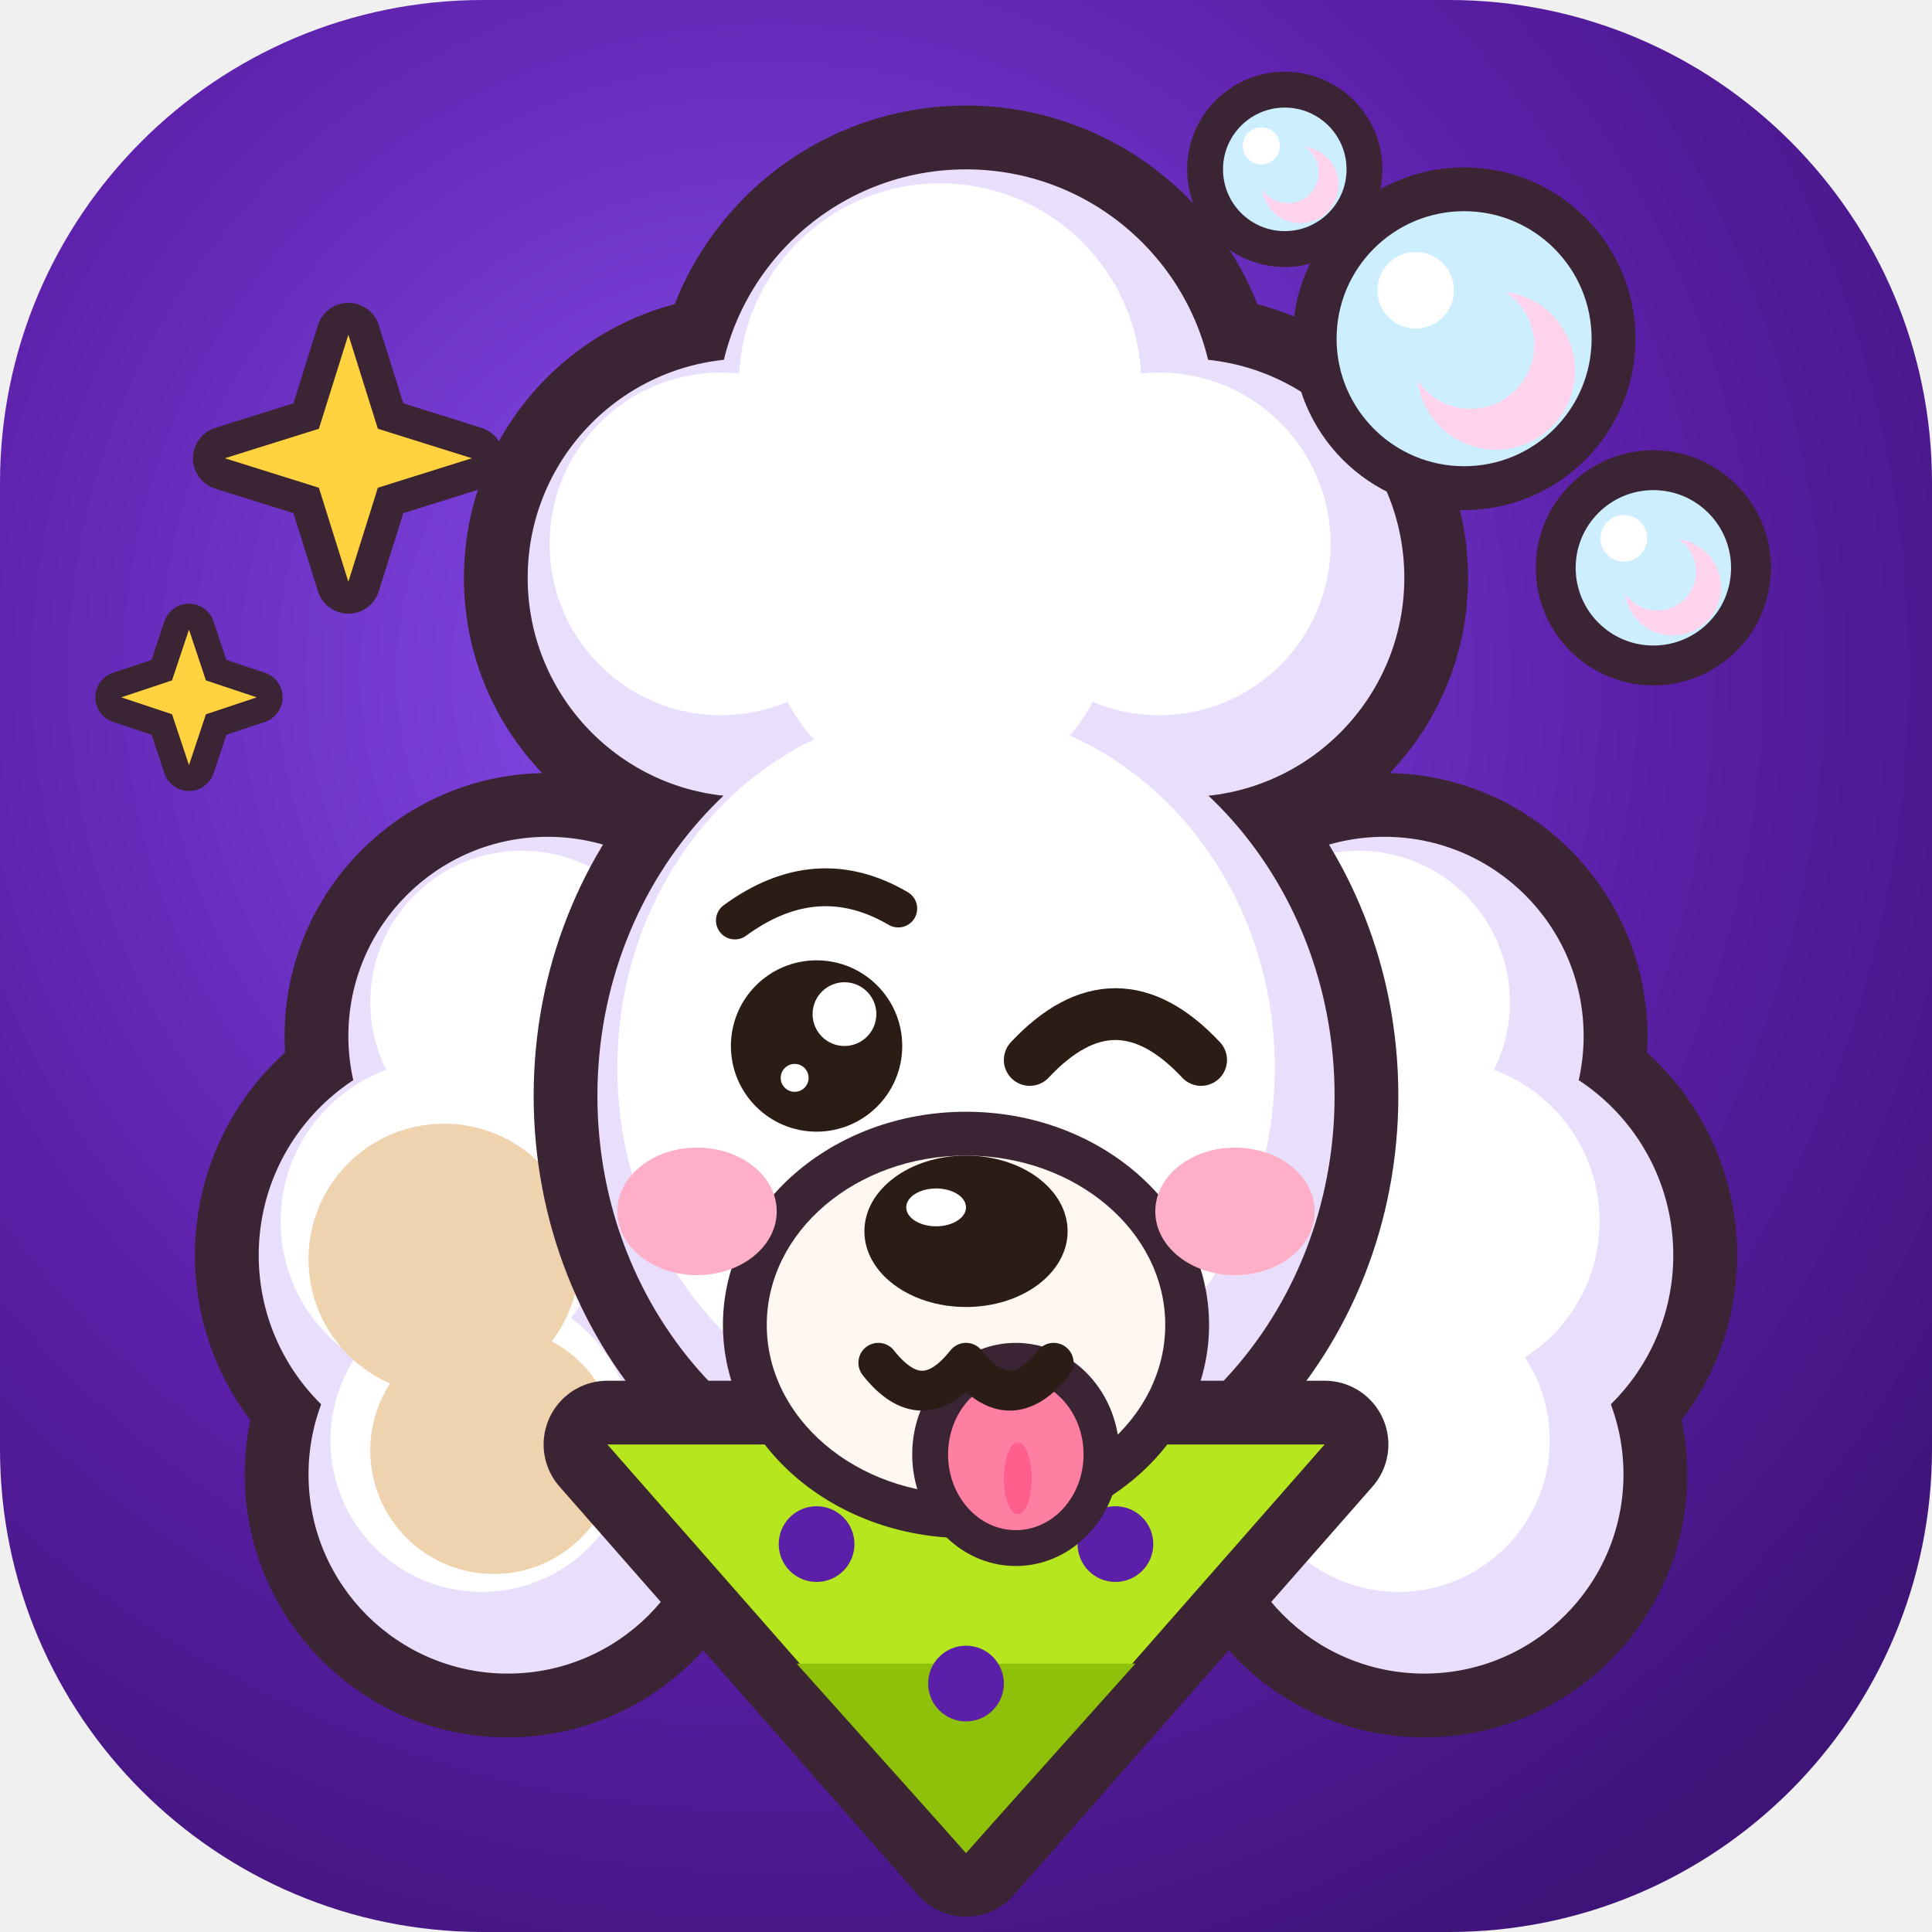
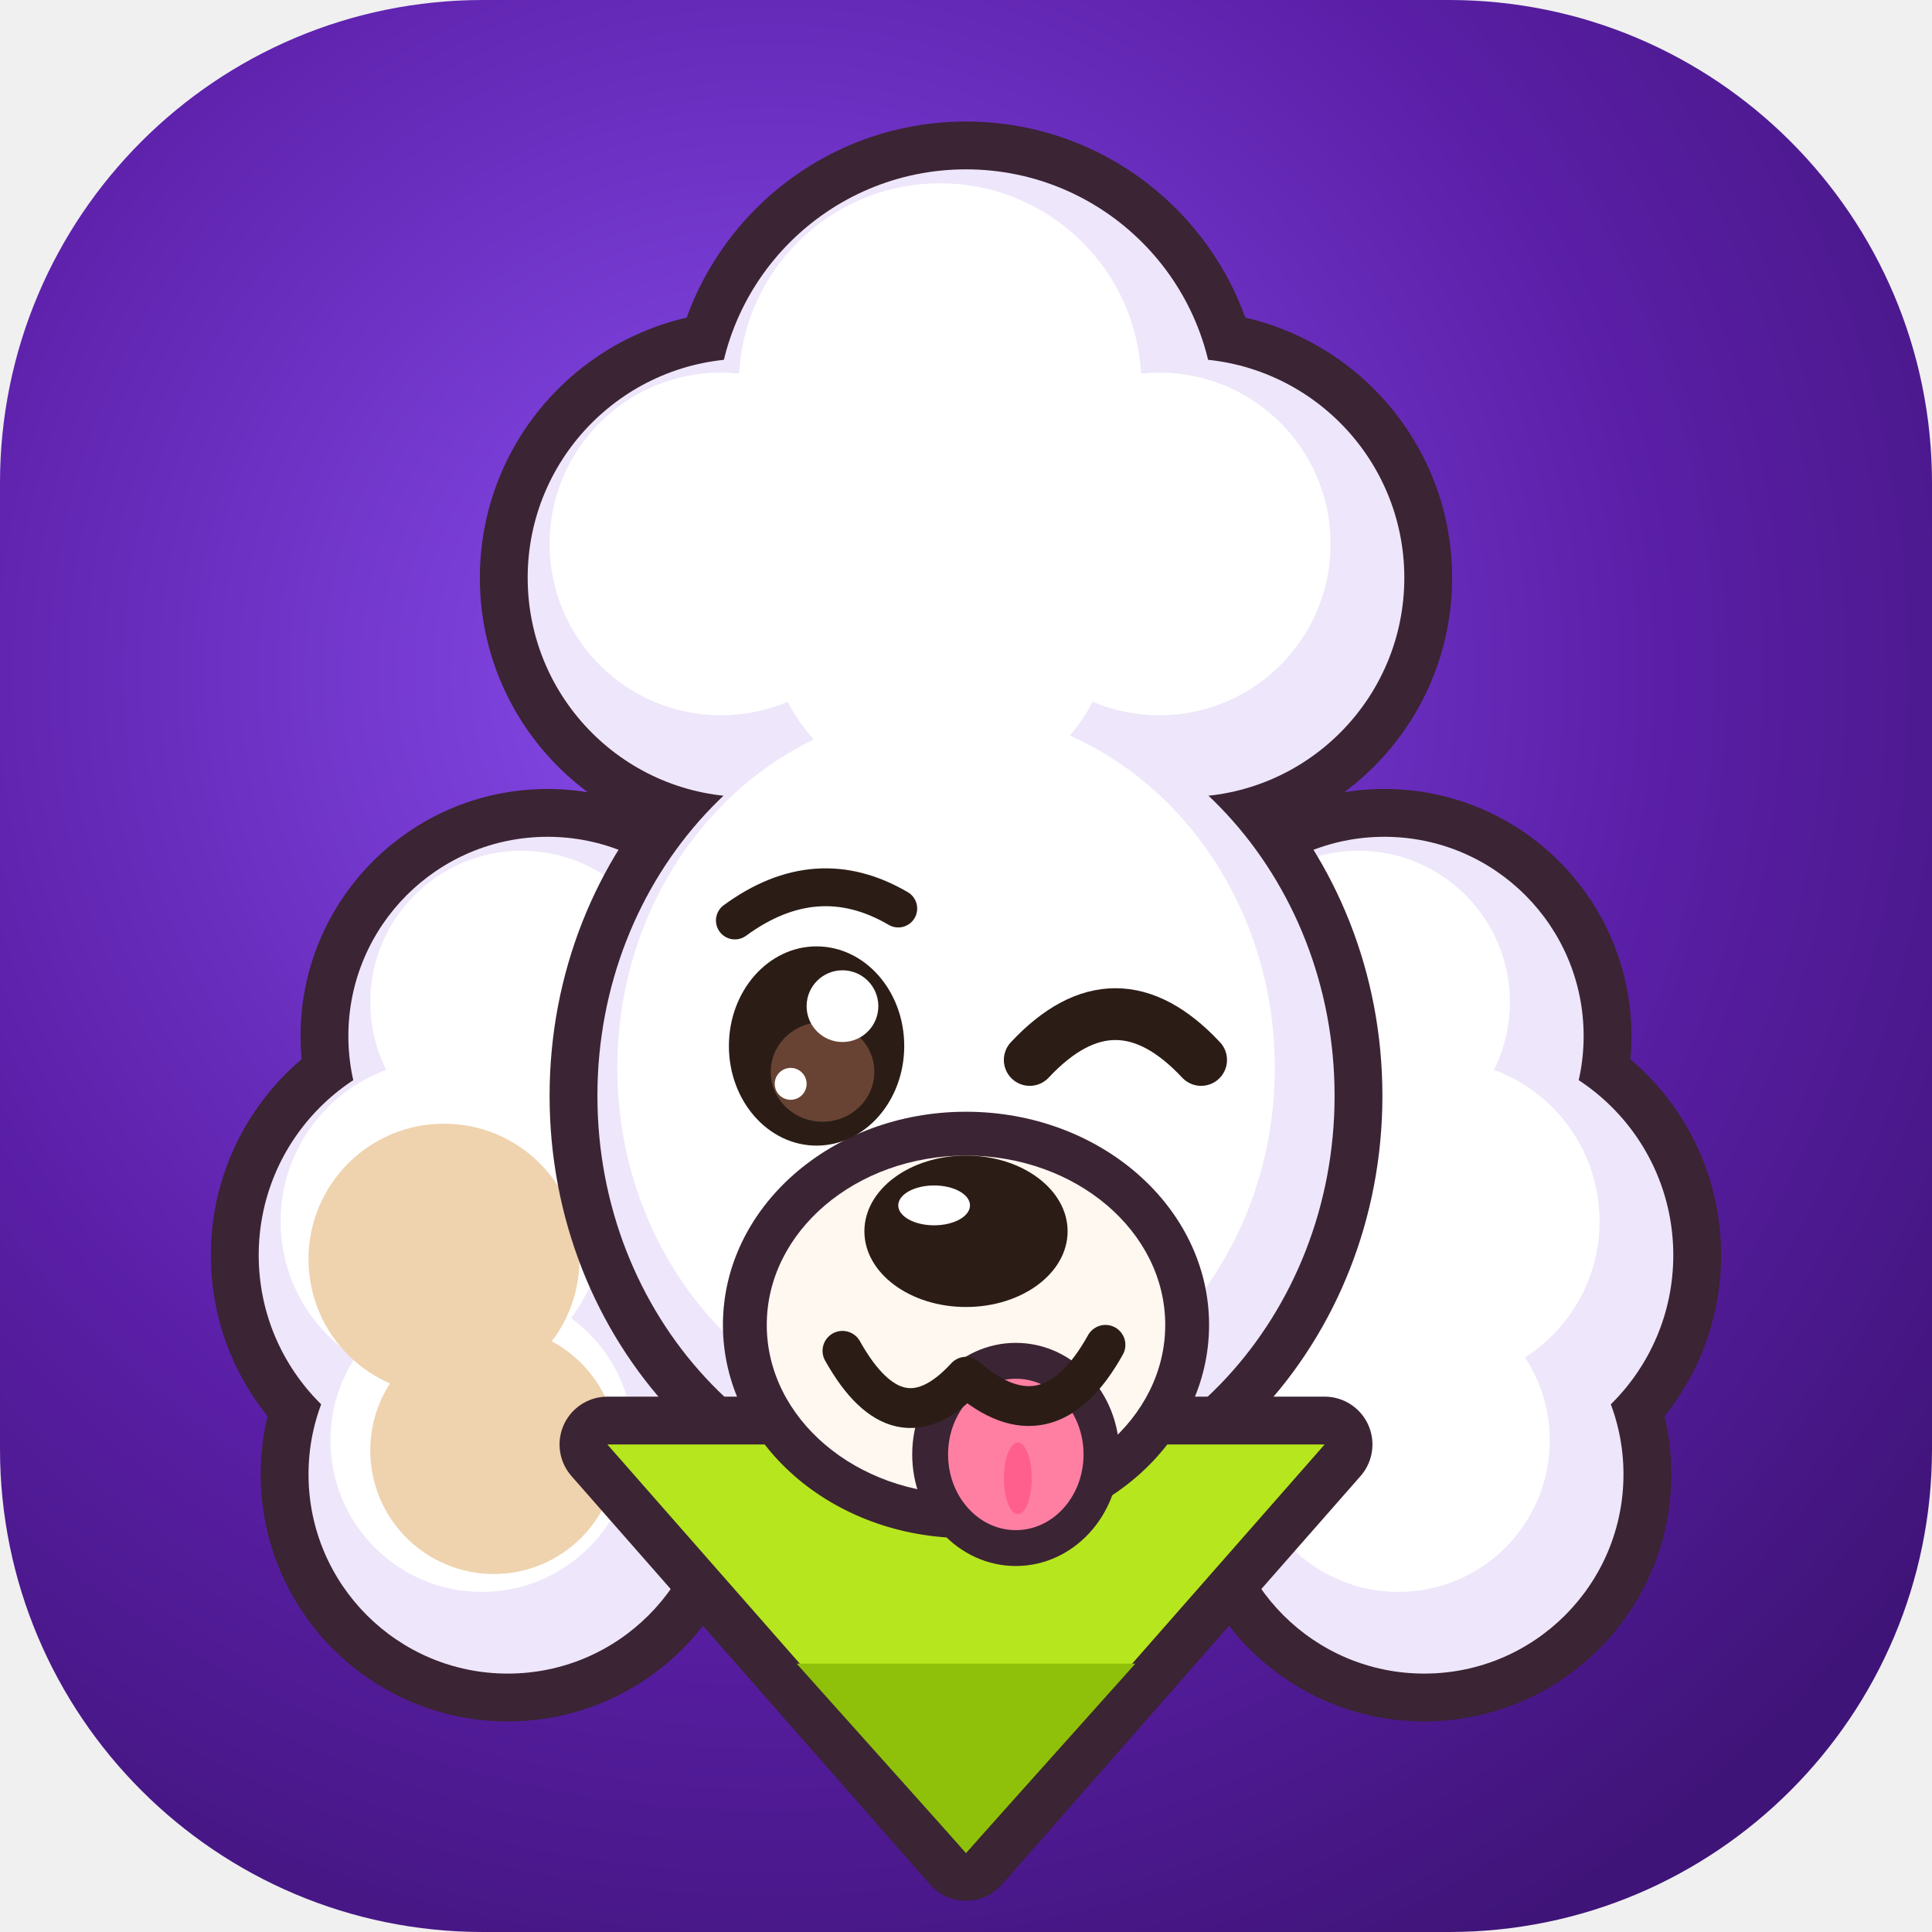
<svg xmlns="http://www.w3.org/2000/svg" viewBox="0 0 64 64">
  <defs>
    <radialGradient id="f" cx="40%" cy="35%" r="75%">
      <stop offset="0" stop-color="#8a4ff0" />
      <stop offset=".6" stop-color="#5b1fa8" />
      <stop offset="1" stop-color="#3f1478" />
    </radialGradient>
  </defs>
  <rect width="64" height="64" rx="16" fill="url(#f)" />
  <g transform="translate(-1.00 1.32) scale(0.66)">
-     <circle cx="29" cy="50" r="13.2" fill="#3b2433" />
-     <circle cx="25" cy="61" r="13.7" fill="#3b2433" />
-     <circle cx="27" cy="72" r="13.2" fill="#3b2433" />
-     <circle cx="71" cy="50" r="13.2" fill="#3b2433" />
-     <circle cx="75" cy="61" r="13.7" fill="#3b2433" />
-     <circle cx="73" cy="72" r="13.2" fill="#3b2433" />
-     <circle cx="29" cy="50" r="10" fill="#e9defb" />
-     <circle cx="25" cy="61" r="10.5" fill="#e9defb" />
-     <circle cx="27" cy="72" r="10" fill="#e9defb" />
-     <circle cx="71" cy="50" r="10" fill="#e9defb" />
-     <circle cx="75" cy="61" r="10.5" fill="#e9defb" />
-     <circle cx="73" cy="72" r="10" fill="#e9defb" />
-     <circle cx="27.7" cy="48.3" r="7.6" fill="#ffffff" />
-     <circle cx="23.7" cy="59.3" r="8.1" fill="#ffffff" />
-     <circle cx="25.7" cy="70.3" r="7.6" fill="#ffffff" />
-     <circle cx="69.7" cy="48.3" r="7.6" fill="#ffffff" />
-     <circle cx="73.7" cy="59.3" r="8.1" fill="#ffffff" />
-     <circle cx="71.7" cy="70.3" r="7.6" fill="#ffffff" />
-     <circle cx="23.8" cy="61.2" r="6.8" fill="#efd2ae" />
-     <circle cx="26.3" cy="70.8" r="6.2" fill="#efd2ae" />
-     <ellipse cx="50" cy="53" rx="21.7" ry="23.2" fill="#3b2433" />
-     <circle cx="39" cy="27" r="14.2" fill="#3b2433" />
-     <circle cx="61" cy="27" r="14.2" fill="#3b2433" />
-     <circle cx="50" cy="19" r="15.7" fill="#3b2433" />
-     <circle cx="50" cy="31" r="14.2" fill="#3b2433" />
-     <ellipse cx="50" cy="53" rx="18.5" ry="20" fill="#e9defb" />
-     <circle cx="39" cy="27" r="11" fill="#e9defb" />
-     <circle cx="61" cy="27" r="11" fill="#e9defb" />
-     <circle cx="50" cy="19" r="12.5" fill="#e9defb" />
-     <circle cx="50" cy="31" r="11" fill="#e9defb" />
-     <circle cx="37.7" cy="25.3" r="8.6" fill="#ffffff" />
-     <circle cx="59.7" cy="25.3" r="8.6" fill="#ffffff" />
-     <circle cx="48.7" cy="17.3" r="10.1" fill="#ffffff" />
-     <circle cx="48.7" cy="29.3" r="8.6" fill="#ffffff" />
-     <ellipse cx="49" cy="51.6" rx="16.5" ry="18" fill="#ffffff" />
-     <polygon points="32,70.5 68,70.5 50,91" fill="#3b2433" stroke="#3b2433" stroke-width="6.4" stroke-linejoin="round" />
-     <polygon points="32,70.5 68,70.5 50,91" fill="#b6e61e" />
-     <polygon points="41.5,81.5 58.5,81.5 50,91" fill="#8fc10a" />
-     <circle cx="42.5" cy="75.5" r="1.9" fill="#5b1fa8" />
-     <circle cx="57.5" cy="75.5" r="1.9" fill="#5b1fa8" />
-     <circle cx="50" cy="82.5" r="1.9" fill="#5b1fa8" />
-     <circle cx="75" cy="15" r="8.6" fill="#3b2433" />
-     <circle cx="75" cy="15" r="6.4" fill="#cdeeff" />
-     <circle cx="76.6" cy="16.6" r="3.968" fill="#ffd3ec" />
-     <circle cx="75.32" cy="15.32" r="3.2" fill="#cdeeff" />
-     <circle cx="72.568" cy="12.568" r="1.92" fill="#ffffff" />
-     <circle cx="84.5" cy="26.5" r="5.9" fill="#3b2433" />
-     <circle cx="84.5" cy="26.5" r="3.9" fill="#cdeeff" />
-     <circle cx="85.475" cy="27.475" r="2.418" fill="#ffd3ec" />
-     <circle cx="84.695" cy="26.695" r="1.95" fill="#cdeeff" />
-     <circle cx="83.018" cy="25.018" r="1.17" fill="#ffffff" />
-     <circle cx="66" cy="6.5" r="4.9" fill="#3b2433" />
-     <circle cx="66" cy="6.5" r="3.1" fill="#cdeeff" />
-     <circle cx="66.775" cy="7.275" r="1.922" fill="#ffd3ec" />
-     <circle cx="66.155" cy="6.655" r="1.55" fill="#cdeeff" />
-     <circle cx="64.822" cy="5.322" r="0.93" fill="#ffffff" />
-     <polygon points="19.0,14.8 20.48,19.52 25.2,21.0 20.48,22.48 19.0,27.2 17.52,22.48 12.8,21.0 17.52,19.52" fill="#3b2433" stroke="#3b2433" stroke-width="3.2" stroke-linejoin="round" />
-     <polygon points="19.0,14.8 20.48,19.52 25.2,21.0 20.48,22.48 19.0,27.2 17.52,22.48 12.8,21.0 17.52,19.52" fill="#ffd23f" />
-     <polygon points="11.0,29.6 11.85,32.15 14.4,33.0 11.85,33.85 11.0,36.4 10.15,33.85 7.6,33.0 10.15,32.15" fill="#3b2433" stroke="#3b2433" stroke-width="2.6" stroke-linejoin="round" />
-     <polygon points="11.0,29.6 11.85,32.15 14.4,33.0 11.85,33.85 11.0,36.4 10.15,33.85 7.6,33.0 10.15,32.15" fill="#ffd23f" />
-     <ellipse cx="50" cy="64.5" rx="12.2" ry="10.7" fill="#3b2433" />
-     <ellipse cx="50" cy="64.5" rx="10" ry="8.5" fill="#fff8f1" />
-     <ellipse cx="52.5" cy="71" rx="5.2" ry="5.6" fill="#3b2433" />
-     <ellipse cx="52.5" cy="71" rx="3.4" ry="3.8" fill="#ff7fa3" />
-     <ellipse cx="52.6" cy="72.2" rx="0.7" ry="1.8" fill="#ff5f8c" />
-     <ellipse cx="36.5" cy="58.8" rx="4" ry="3.2" fill="#ffaec7" />
-     <ellipse cx="63.5" cy="58.8" rx="4" ry="3.2" fill="#ffaec7" />
-     <circle cx="42.5" cy="50.5" r="4.3" fill="#2b1d16" />
-     <ellipse cx="50" cy="59.8" rx="5.1" ry="3.8" fill="#2b1d16" />
-     <circle cx="43.9" cy="48.9" r="1.6" fill="#ffffff" />
-     <circle cx="41.4" cy="52.1" r="0.7" fill="#ffffff" />
-     <ellipse cx="48.5" cy="58.6" rx="1.5" ry="0.95" fill="#ffffff" />
-     <path d="M53.2 51.2Q57.5 46.6 61.8 51.2" fill="none" stroke="#2b1d16" stroke-width="2.6" stroke-linecap="round" />
-     <path d="M38.4 44.2Q42.5 41.2 46.6 43.6" fill="none" stroke="#2b1d16" stroke-width="1.9" stroke-linecap="round" />
-     <path d="M45.6 66.4Q47.8 69.2 50 66.4M50 66.4Q52.2 69.2 54.4 66.4" fill="none" stroke="#2b1d16" stroke-width="2.0" stroke-linecap="round" />
+     <g class="pituco-character">
+       <g class="pituco-ear-left">
+         <circle cx="29" cy="50" r="12.4" fill="#3b2433" />
+         <circle cx="25" cy="61" r="12.9" fill="#3b2433" />
+         <circle cx="27" cy="72" r="12.4" fill="#3b2433" />
+         <circle cx="29" cy="50" r="10" fill="#eee6fa" />
+         <circle cx="25" cy="61" r="10.5" fill="#eee6fa" />
+         <circle cx="27" cy="72" r="10" fill="#eee6fa" />
+         <circle cx="27.7" cy="48.3" r="7.6" fill="#ffffff" />
+         <circle cx="23.7" cy="59.3" r="8.1" fill="#ffffff" />
+         <circle cx="25.7" cy="70.3" r="7.6" fill="#ffffff" />
+         <circle cx="23.8" cy="61.2" r="6.8" fill="#efd2ae" />
+         <circle cx="26.3" cy="70.8" r="6.2" fill="#efd2ae" />
+       </g>
+       <g class="pituco-ear-right">
+         <circle cx="71" cy="50" r="12.4" fill="#3b2433" />
+         <circle cx="75" cy="61" r="12.9" fill="#3b2433" />
+         <circle cx="73" cy="72" r="12.4" fill="#3b2433" />
+         <circle cx="71" cy="50" r="10" fill="#eee6fa" />
+         <circle cx="75" cy="61" r="10.5" fill="#eee6fa" />
+         <circle cx="73" cy="72" r="10" fill="#eee6fa" />
+         <circle cx="69.7" cy="48.3" r="7.6" fill="#ffffff" />
+         <circle cx="73.7" cy="59.3" r="8.1" fill="#ffffff" />
+         <circle cx="71.7" cy="70.3" r="7.6" fill="#ffffff" />
+       </g>
+       <ellipse cx="50" cy="53" rx="20.9" ry="22.4" fill="#3b2433" />
+       <circle cx="39" cy="27" r="13.4" fill="#3b2433" />
+       <circle cx="61" cy="27" r="13.4" fill="#3b2433" />
+       <circle cx="50" cy="19" r="14.9" fill="#3b2433" />
+       <circle cx="50" cy="31" r="13.4" fill="#3b2433" />
+       <ellipse cx="50" cy="53" rx="18.5" ry="20" fill="#eee6fa" />
+       <circle cx="39" cy="27" r="11" fill="#eee6fa" />
+       <circle cx="61" cy="27" r="11" fill="#eee6fa" />
+       <circle cx="50" cy="19" r="12.5" fill="#eee6fa" />
+       <circle cx="50" cy="31" r="11" fill="#eee6fa" />
+       <circle cx="37.7" cy="25.3" r="8.6" fill="#ffffff" />
+       <circle cx="59.7" cy="25.3" r="8.6" fill="#ffffff" />
+       <circle cx="48.7" cy="17.3" r="10.1" fill="#ffffff" />
+       <circle cx="48.7" cy="29.3" r="8.6" fill="#ffffff" />
+       <ellipse cx="49" cy="51.6" rx="16.5" ry="18" fill="#ffffff" />
+       <polygon points="32,70.5 68,70.5 50,91" fill="#3b2433" stroke="#3b2433" stroke-width="4.8" stroke-linejoin="round" />
+       <polygon points="32,70.5 68,70.5 50,91" fill="#b6e61e" />
+       <polygon points="41.5,81.5 58.5,81.5 50,91" fill="#8fc10a" />
+       <ellipse cx="50" cy="64.5" rx="12.2" ry="10.7" fill="#3b2433" />
+       <ellipse cx="50" cy="64.5" rx="10" ry="8.5" fill="#fff8f1" />
+       <g class="pituco-tongue">
+         <ellipse cx="52.5" cy="71" rx="5.2" ry="5.6" fill="#3b2433" />
+         <ellipse cx="52.5" cy="71" rx="3.4" ry="3.8" fill="#ff7fa3" />
+         <ellipse cx="52.6" cy="72.2" rx="0.7" ry="1.8" fill="#ff5f8c" />
+       </g>
+       <g class="pituco-eye">
+         <ellipse cx="42.5" cy="50.5" rx="4.4" ry="5.0" fill="#2b1d16" />
+         <ellipse cx="42.8" cy="51.8" rx="2.6" ry="2.5" fill="#684333" />
+         <circle cx="43.8" cy="48.5" r="1.8" fill="#ffffff" />
+         <circle cx="41.2" cy="52.4" r="0.8" fill="#ffffff" />
+       </g>
+       <ellipse cx="50" cy="59.8" rx="5.1" ry="3.8" fill="#2b1d16" />
+       <ellipse cx="48.4" cy="58.5" rx="1.8" ry="1.0" fill="#ffffff" />
+       <path d="M53.2 51.2Q57.5 46.6 61.8 51.2" fill="none" stroke="#2b1d16" stroke-width="2.6" stroke-linecap="round" />
+       <path d="M38.4 44.2Q42.5 41.2 46.6 43.6" fill="none" stroke="#2b1d16" stroke-width="1.9" stroke-linecap="round" />
+       <path d="M43.8 65.8Q46.6 70.8 50 67.1M50 67.1Q54.1 70.7 57 65.5" fill="none" stroke="#2b1d16" stroke-width="2.0" stroke-linecap="round" />
+     </g>
  </g>
</svg>
